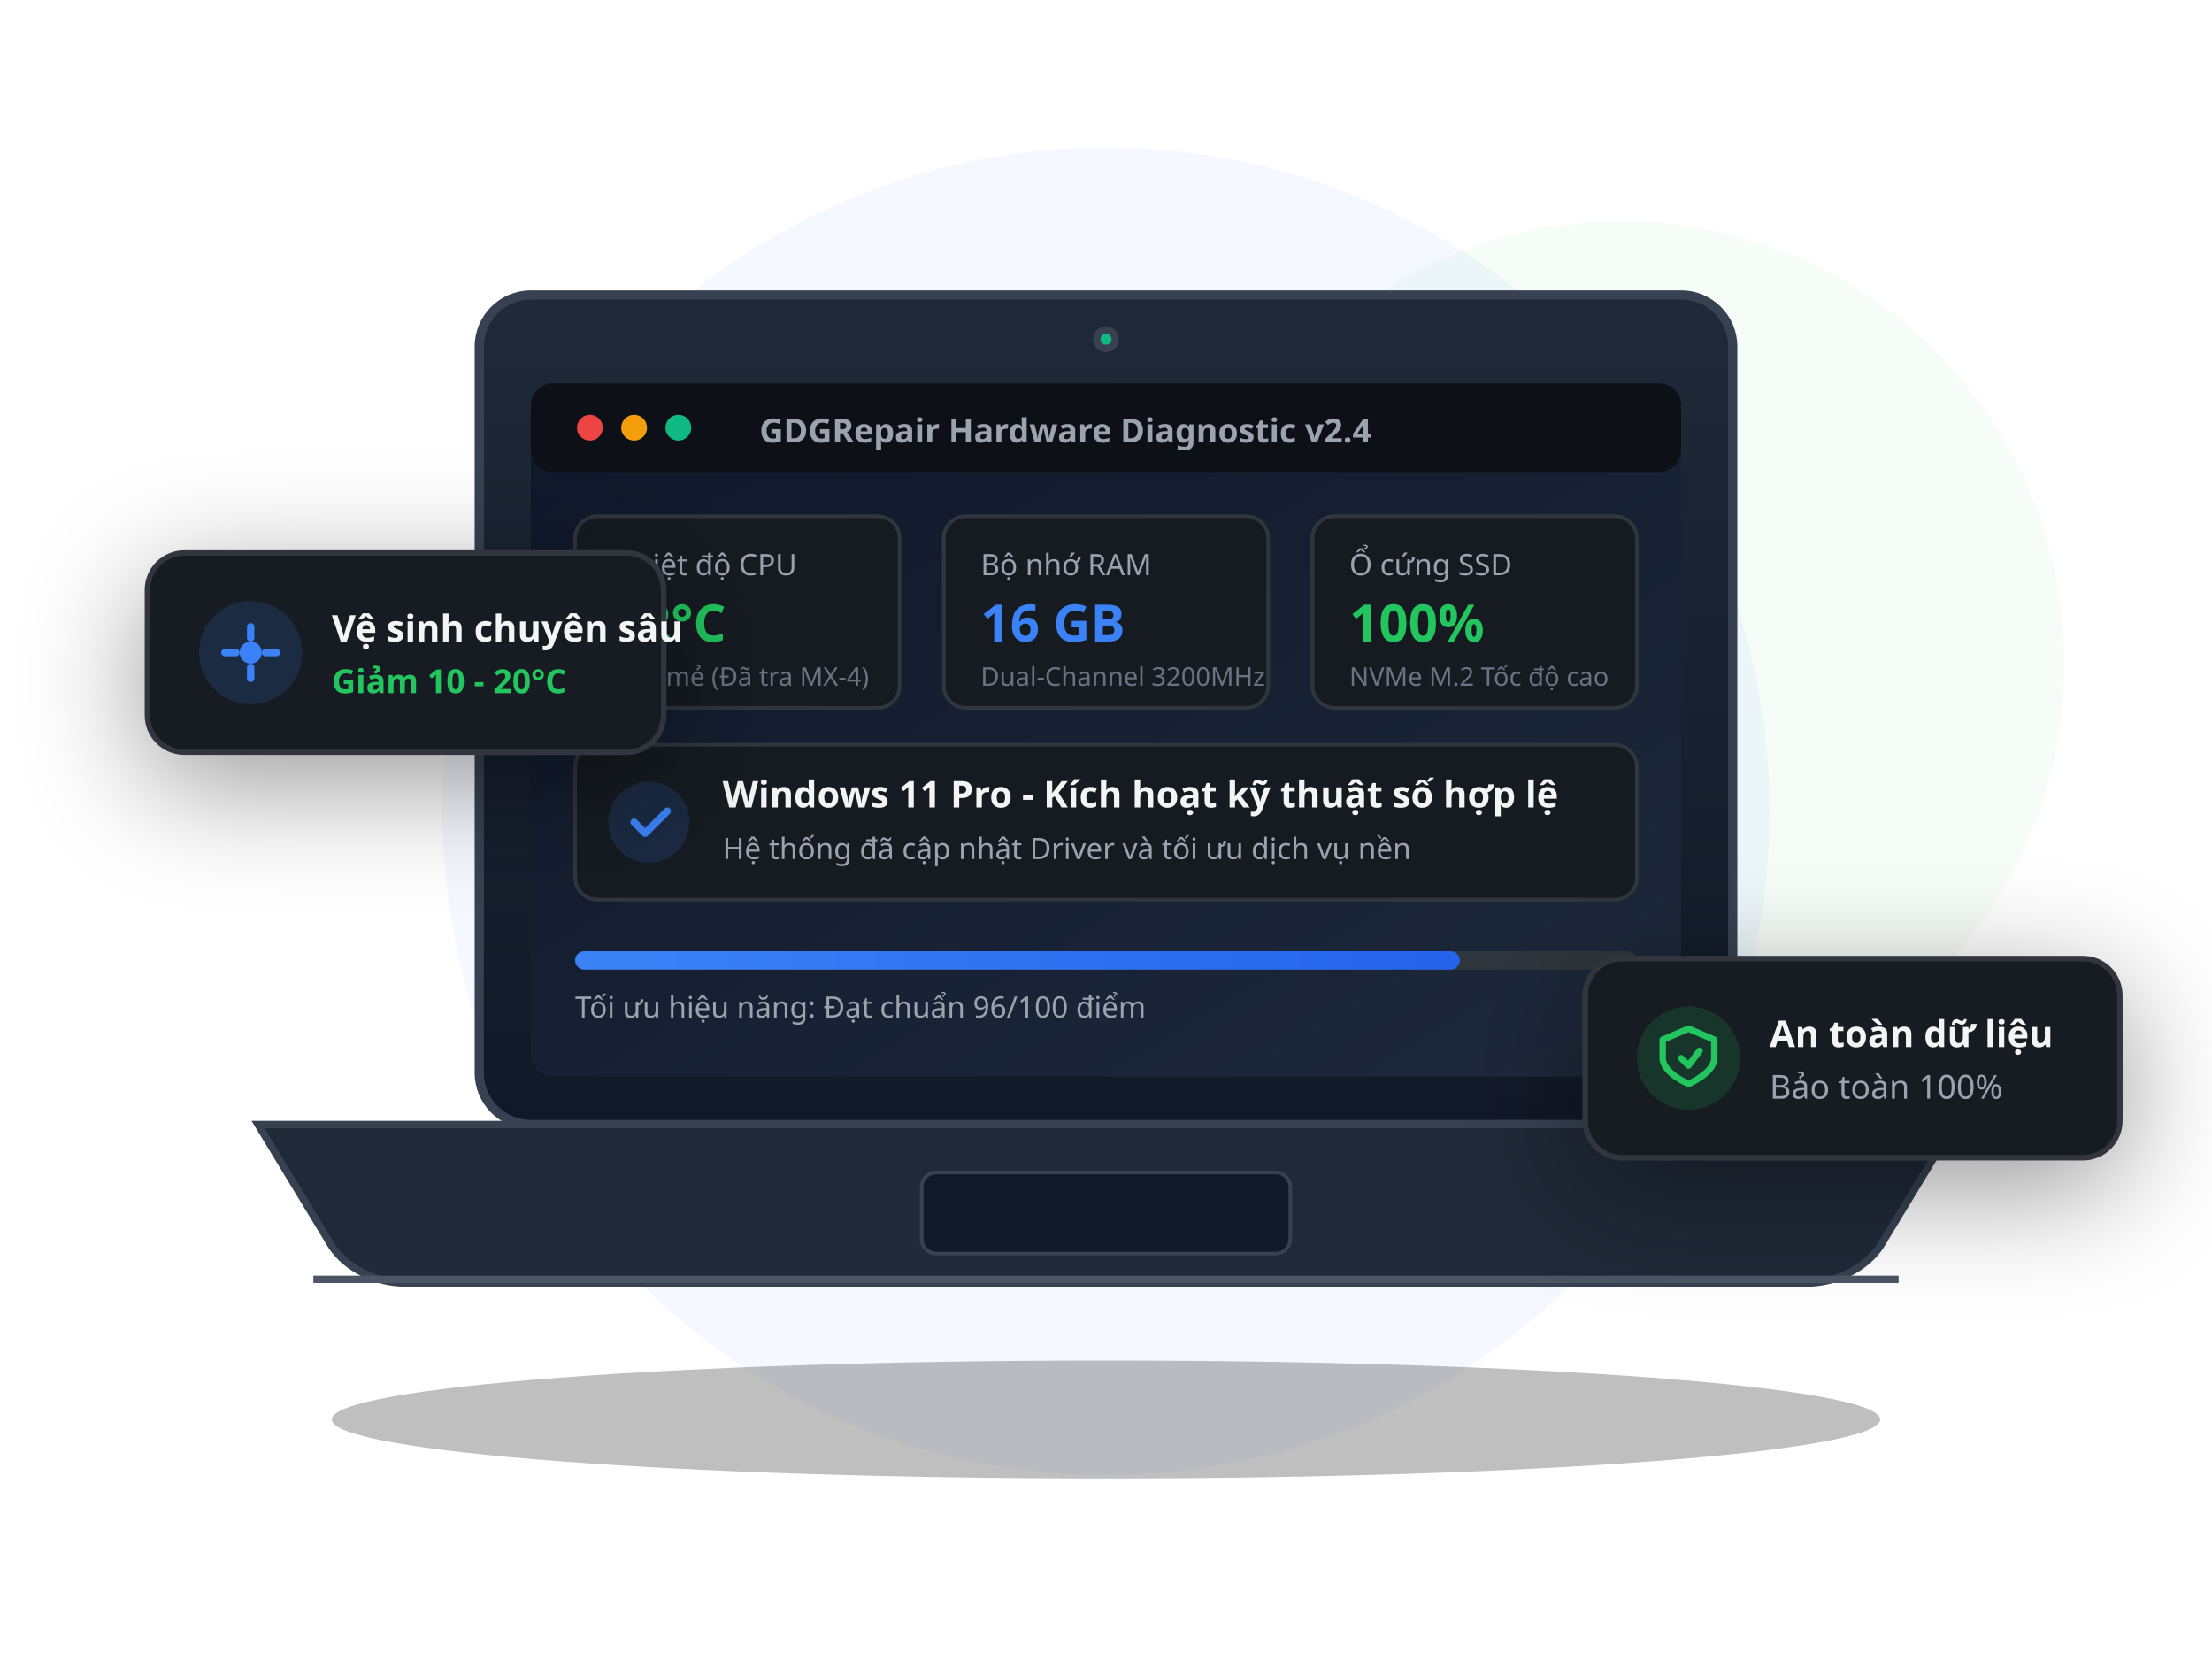
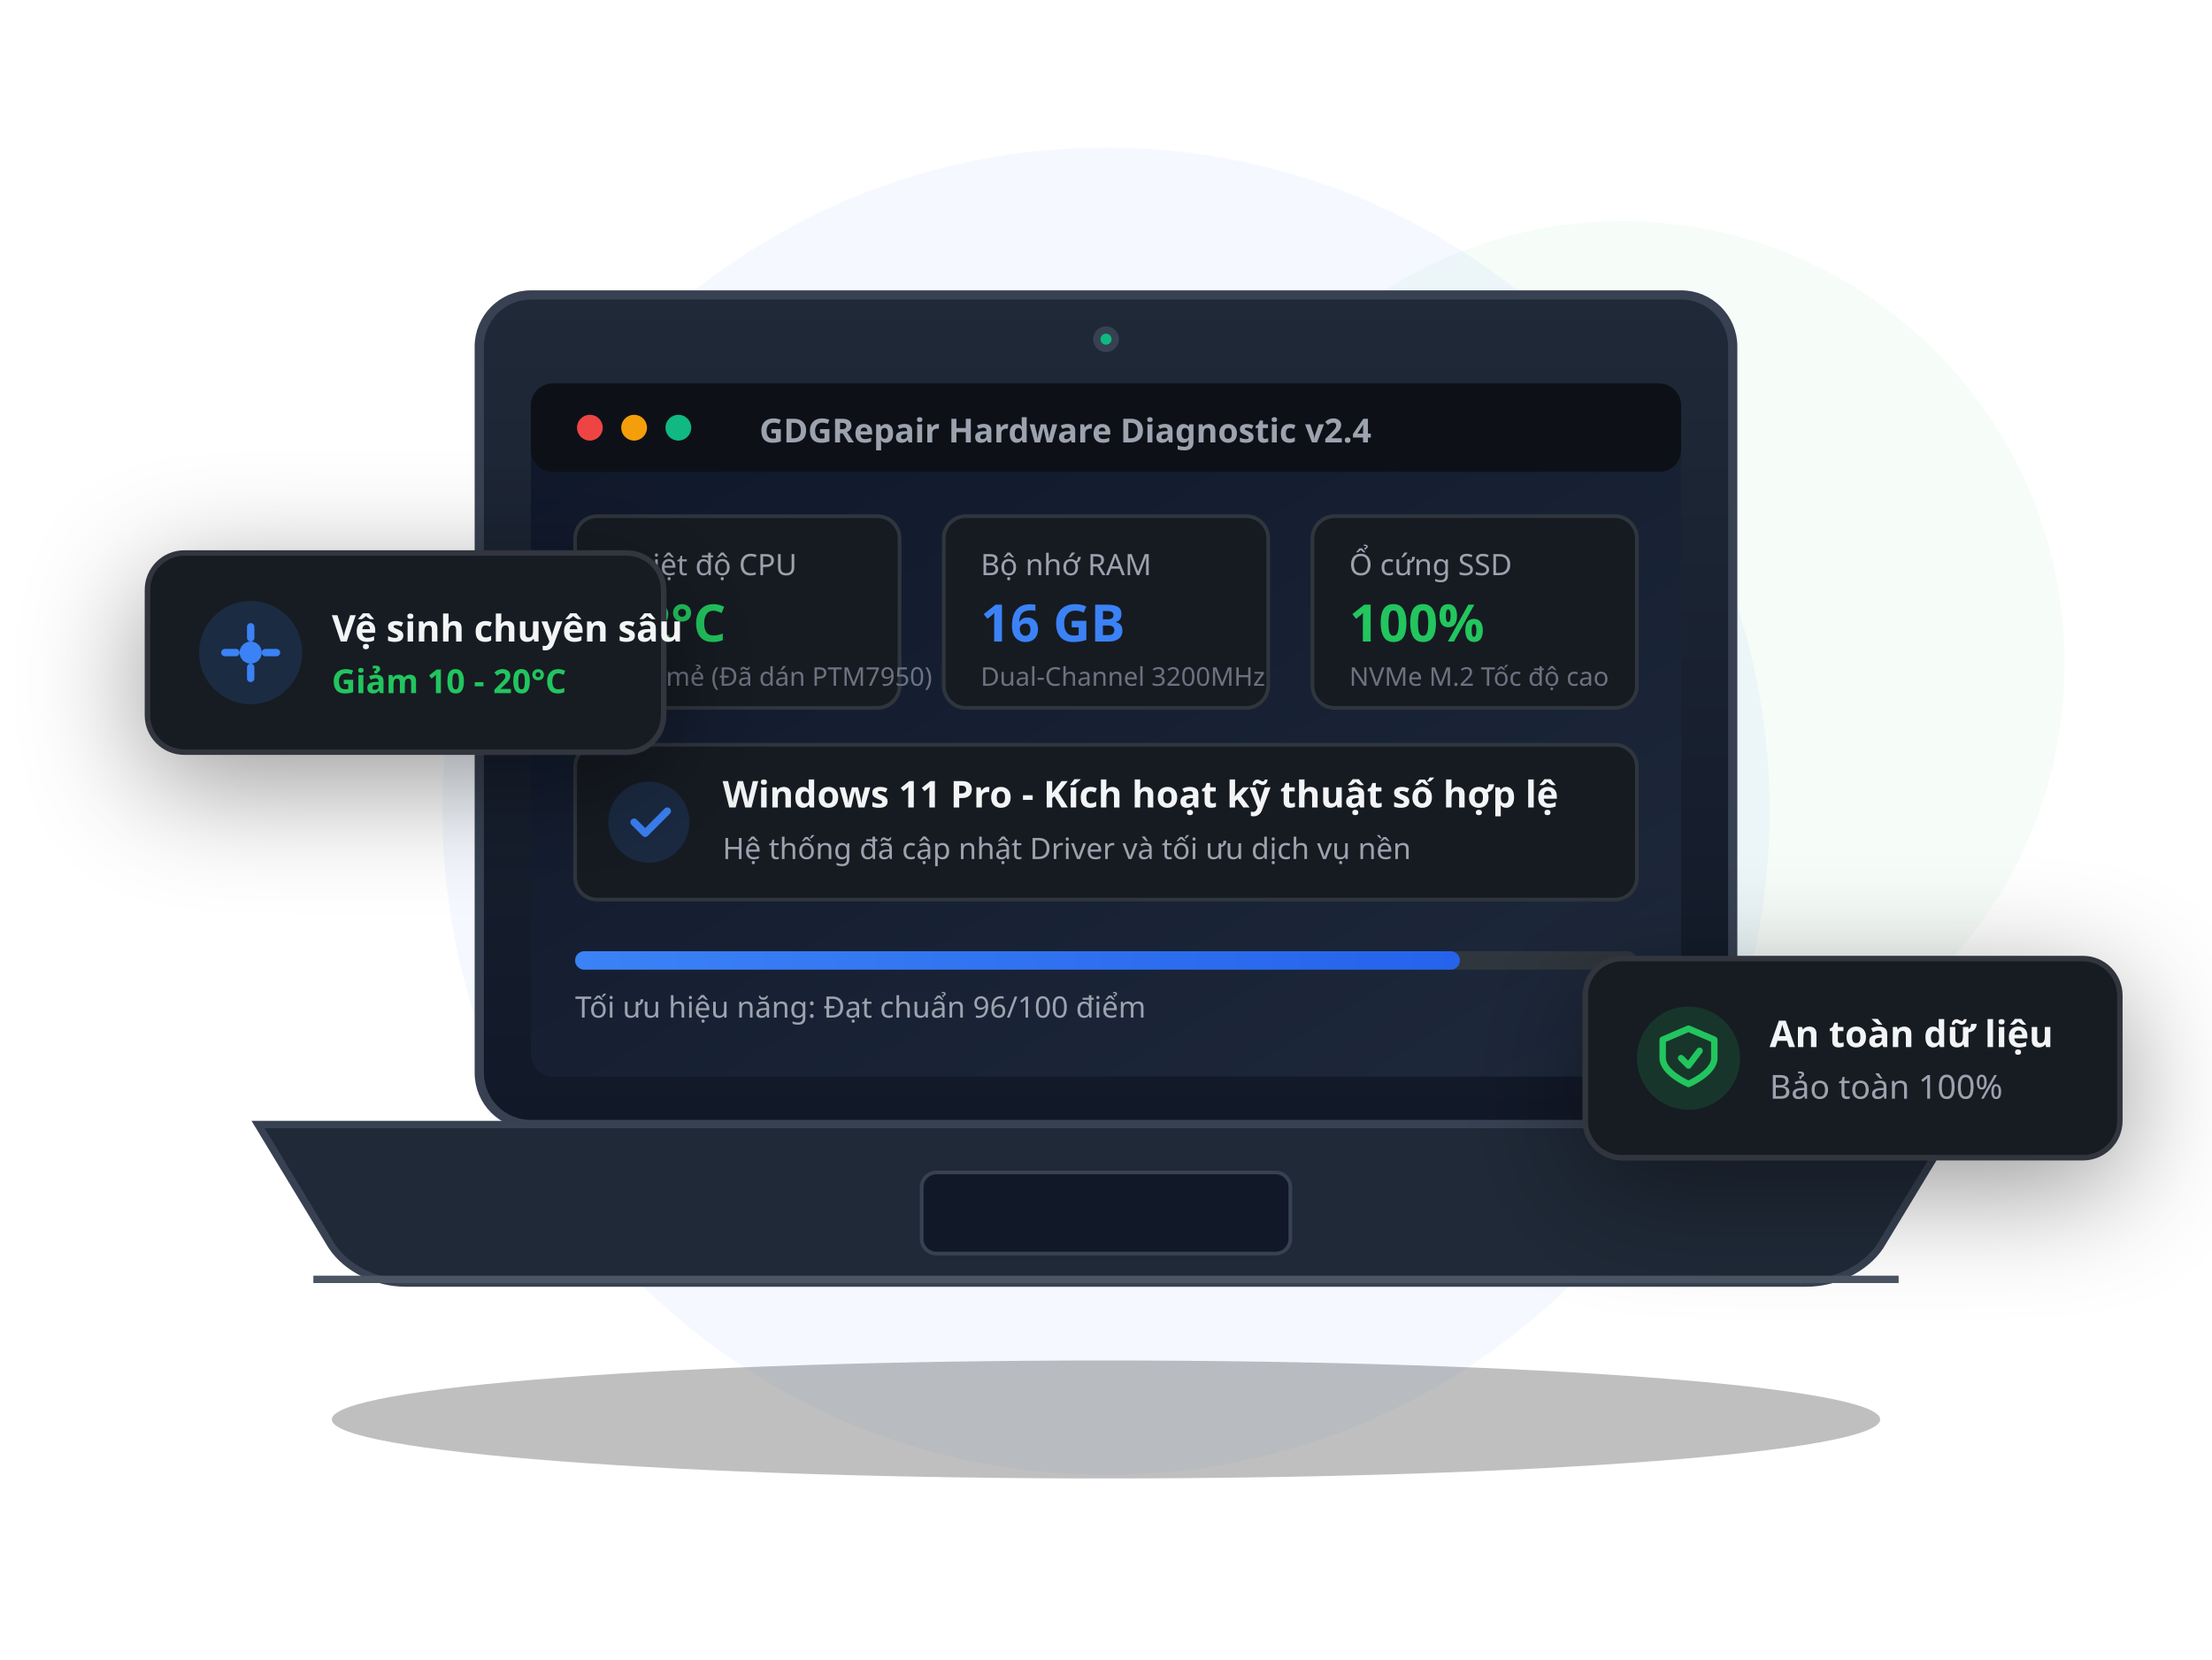
<svg xmlns="http://www.w3.org/2000/svg" viewBox="0 0 600 450" width="100%" height="100%" fill="none">
  <defs>
    <linearGradient id="laptopGrad" x1="0" y1="0" x2="0" y2="1">
      <stop offset="0%" stop-color="#1F2937" />
      <stop offset="100%" stop-color="#111827" />
    </linearGradient>
    <linearGradient id="screenGrad" x1="0" y1="0" x2="1" y2="1">
      <stop offset="0%" stop-color="#0F172A" />
      <stop offset="100%" stop-color="#1E293B" />
    </linearGradient>
    <linearGradient id="accentBlue" x1="0" y1="0" x2="1" y2="0">
      <stop offset="0%" stop-color="#3B82F6" />
      <stop offset="100%" stop-color="#2563EB" />
    </linearGradient>
    <linearGradient id="accentGreen" x1="0" y1="0" x2="1" y2="0">
      <stop offset="0%" stop-color="#22C55E" />
      <stop offset="100%" stop-color="#16A34A" />
    </linearGradient>
  </defs>
  <circle cx="300" cy="220" r="180" fill="#3B82F6" fill-opacity="0.05" />
  <circle cx="440" cy="180" r="120" fill="#22C55E" fill-opacity="0.04" />
  <ellipse cx="300" cy="385" rx="210" ry="16" fill="#000000" fill-opacity="0.25" />
  <rect x="130" y="80" width="340" height="225" rx="14" fill="url(#laptopGrad)" stroke="#374151" stroke-width="2.5" />
  <circle cx="300" cy="92" r="3.5" fill="#374151" />
  <circle cx="300" cy="92" r="1.5" fill="#10B981" />
  <rect x="144" y="104" width="312" height="188" rx="6" fill="url(#screenGrad)" />
  <rect x="144" y="104" width="312" height="24" rx="6" fill="#0D1117" />
  <circle cx="160" cy="116" r="3.5" fill="#EF4444" />
  <circle cx="172" cy="116" r="3.5" fill="#F59E0B" />
  <circle cx="184" cy="116" r="3.5" fill="#10B981" />
  <text x="206" y="120" fill="#9CA3AF" font-family="sans-serif" font-size="9" font-weight="600">GDGRepair Hardware Diagnostic v2.4</text>
  <rect x="156" y="140" width="88" height="52" rx="6" fill="#161B22" stroke="#30363D" stroke-width="1" />
  <text x="166" y="156" fill="#9CA3AF" font-family="sans-serif" font-size="8">Nhiệt độ CPU</text>
  <text x="166" y="174" fill="#22C55E" font-family="sans-serif" font-size="14" font-weight="700">42°C</text>
-   <text x="166" y="186" fill="#6B7280" font-family="sans-serif" font-size="7">Mát mẻ (Đã tra MX-4)</text>
+   <text x="166" y="186" fill="#6B7280" font-family="sans-serif" font-size="7">Mát mẻ (Đã dán PTM7950)</text>
  <rect x="256" y="140" width="88" height="52" rx="6" fill="#161B22" stroke="#30363D" stroke-width="1" />
  <text x="266" y="156" fill="#9CA3AF" font-family="sans-serif" font-size="8">Bộ nhớ RAM</text>
  <text x="266" y="174" fill="#3B82F6" font-family="sans-serif" font-size="14" font-weight="700">16 GB</text>
  <text x="266" y="186" fill="#6B7280" font-family="sans-serif" font-size="7">Dual-Channel 3200MHz</text>
  <rect x="356" y="140" width="88" height="52" rx="6" fill="#161B22" stroke="#30363D" stroke-width="1" />
  <text x="366" y="156" fill="#9CA3AF" font-family="sans-serif" font-size="8">Ổ cứng SSD</text>
  <text x="366" y="174" fill="#22C55E" font-family="sans-serif" font-size="14" font-weight="700">100%</text>
  <text x="366" y="186" fill="#6B7280" font-family="sans-serif" font-size="7">NVMe M.2 Tốc độ cao</text>
  <rect x="156" y="202" width="288" height="42" rx="6" fill="#161B22" stroke="#30363D" stroke-width="1" />
  <circle cx="176" cy="223" r="11" fill="#3B82F6" fill-opacity="0.15" />
  <path d="M172 223L175 226L181 220" stroke="#3B82F6" stroke-width="2" stroke-linecap="round" stroke-linejoin="round" />
  <text x="196" y="219" fill="#F3F4F6" font-family="sans-serif" font-size="10" font-weight="600">Windows 11 Pro - Kích hoạt kỹ thuật số hợp lệ</text>
  <text x="196" y="233" fill="#9CA3AF" font-family="sans-serif" font-size="8">Hệ thống đã cập nhật Driver và tối ưu dịch vụ nền</text>
  <rect x="156" y="258" width="288" height="5" rx="2.5" fill="#30363D" />
  <rect x="156" y="258" width="240" height="5" rx="2.5" fill="url(#accentBlue)" />
  <text x="156" y="276" fill="#9CA3AF" font-family="sans-serif" font-size="8">Tối ưu hiệu năng: Đạt chuẩn 96/100 điểm</text>
  <path d="M70 305H530L510 338C506 344 498 348 490 348H110C102 348 94 344 90 338L70 305Z" fill="#1F2937" stroke="#374151" stroke-width="2" />
  <rect x="250" y="318" width="100" height="22" rx="4" fill="#111827" stroke="#374151" stroke-width="1" />
  <line x1="85" y1="347" x2="515" y2="347" stroke="#4B5563" stroke-width="2" />
  <g transform="translate(40, 150)">
    <rect width="140" height="54" rx="10" fill="#161B22" stroke="#30363D" stroke-width="1.5" filter="drop-shadow(0 8px 16px rgba(0,0,0,0.4))" />
    <circle cx="28" cy="27" r="14" fill="#3B82F6" fill-opacity="0.15" />
    <path d="M28 20V23M28 31V34M21 27H24M32 27H35" stroke="#3B82F6" stroke-width="2" stroke-linecap="round" />
    <circle cx="28" cy="27" r="3" fill="#3B82F6" />
    <text x="50" y="24" fill="#F3F4F6" font-family="sans-serif" font-size="10" font-weight="700">Vệ sinh chuyên sâu</text>
    <text x="50" y="38" fill="#22C55E" font-family="sans-serif" font-size="9" font-weight="600">Giảm 10 - 20°C</text>
  </g>
  <g transform="translate(430, 260)">
    <rect width="145" height="54" rx="10" fill="#161B22" stroke="#30363D" stroke-width="1.5" filter="drop-shadow(0 8px 16px rgba(0,0,0,0.4))" />
    <circle cx="28" cy="27" r="14" fill="#22C55E" fill-opacity="0.15" />
    <path d="M28 19L35 22V27C35 31 28 34 28 34C28 34 21 31 21 27V22L28 19Z" stroke="#22C55E" stroke-width="1.75" stroke-linecap="round" stroke-linejoin="round" />
    <path d="M26 27L28 29L31 25" stroke="#22C55E" stroke-width="1.75" stroke-linecap="round" stroke-linejoin="round" />
    <text x="50" y="24" fill="#F3F4F6" font-family="sans-serif" font-size="10" font-weight="700">An toàn dữ liệu</text>
    <text x="50" y="38" fill="#9CA3AF" font-family="sans-serif" font-size="9">Bảo toàn 100%</text>
  </g>
</svg>
